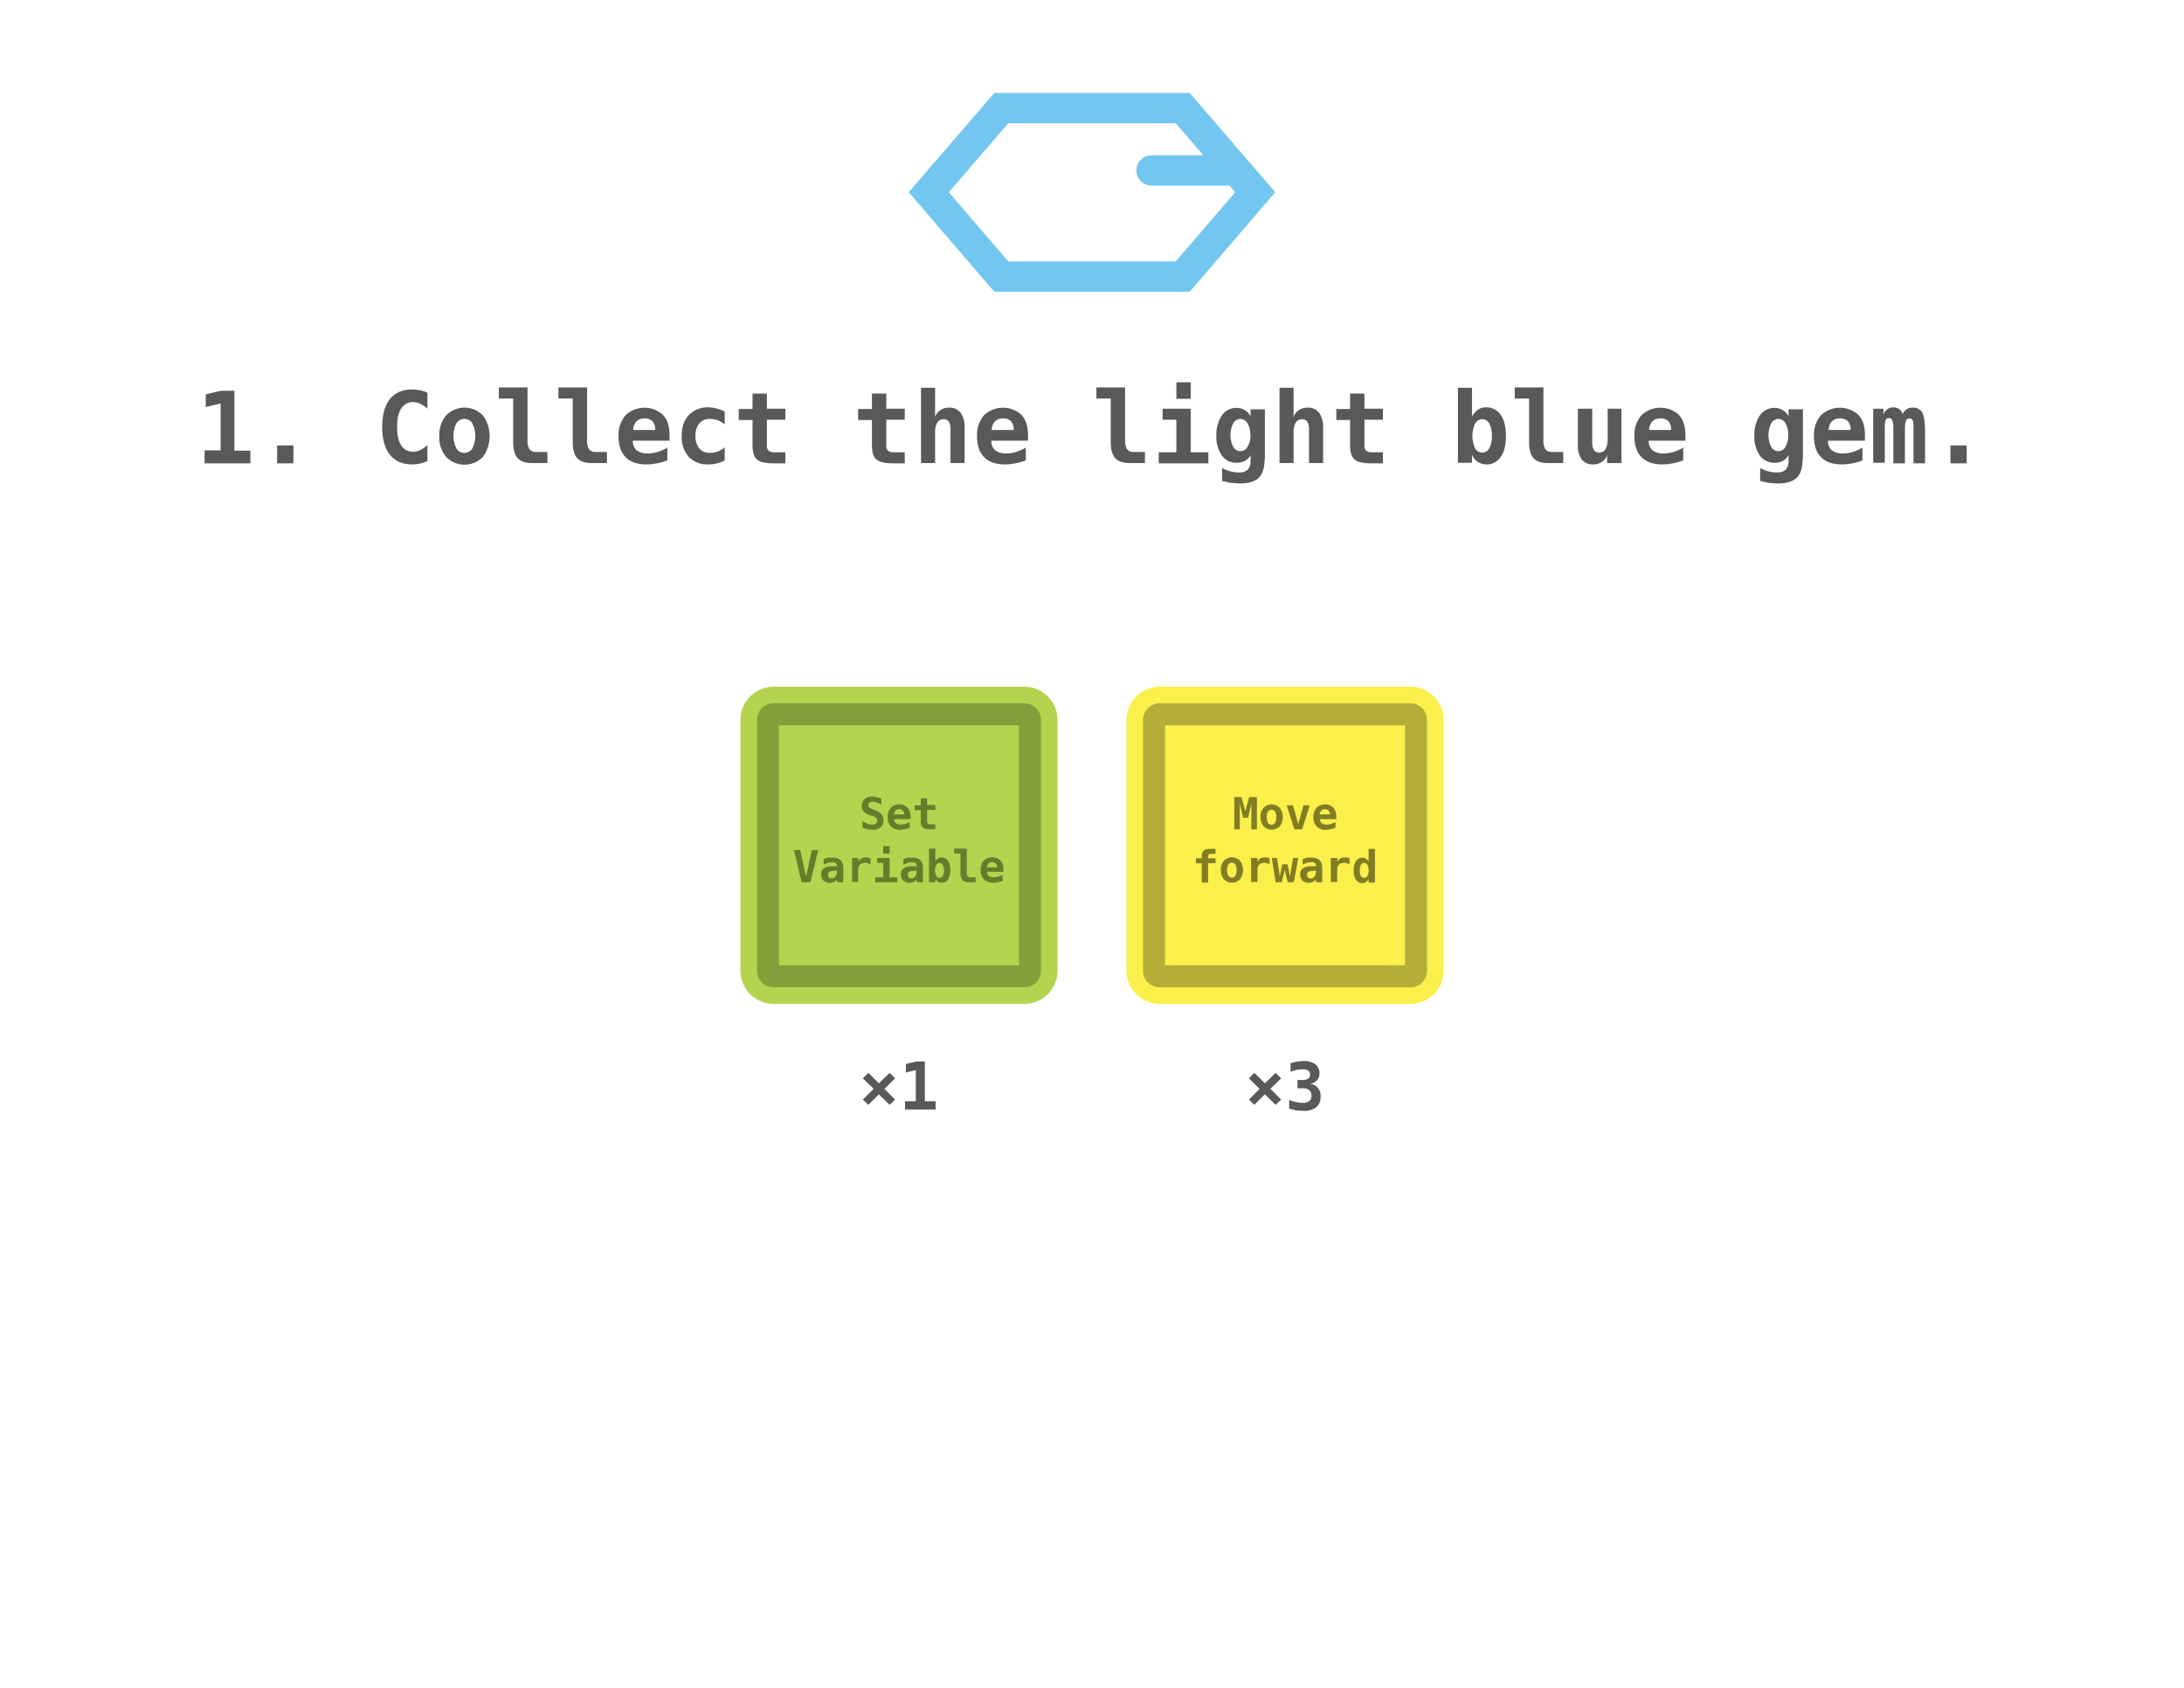
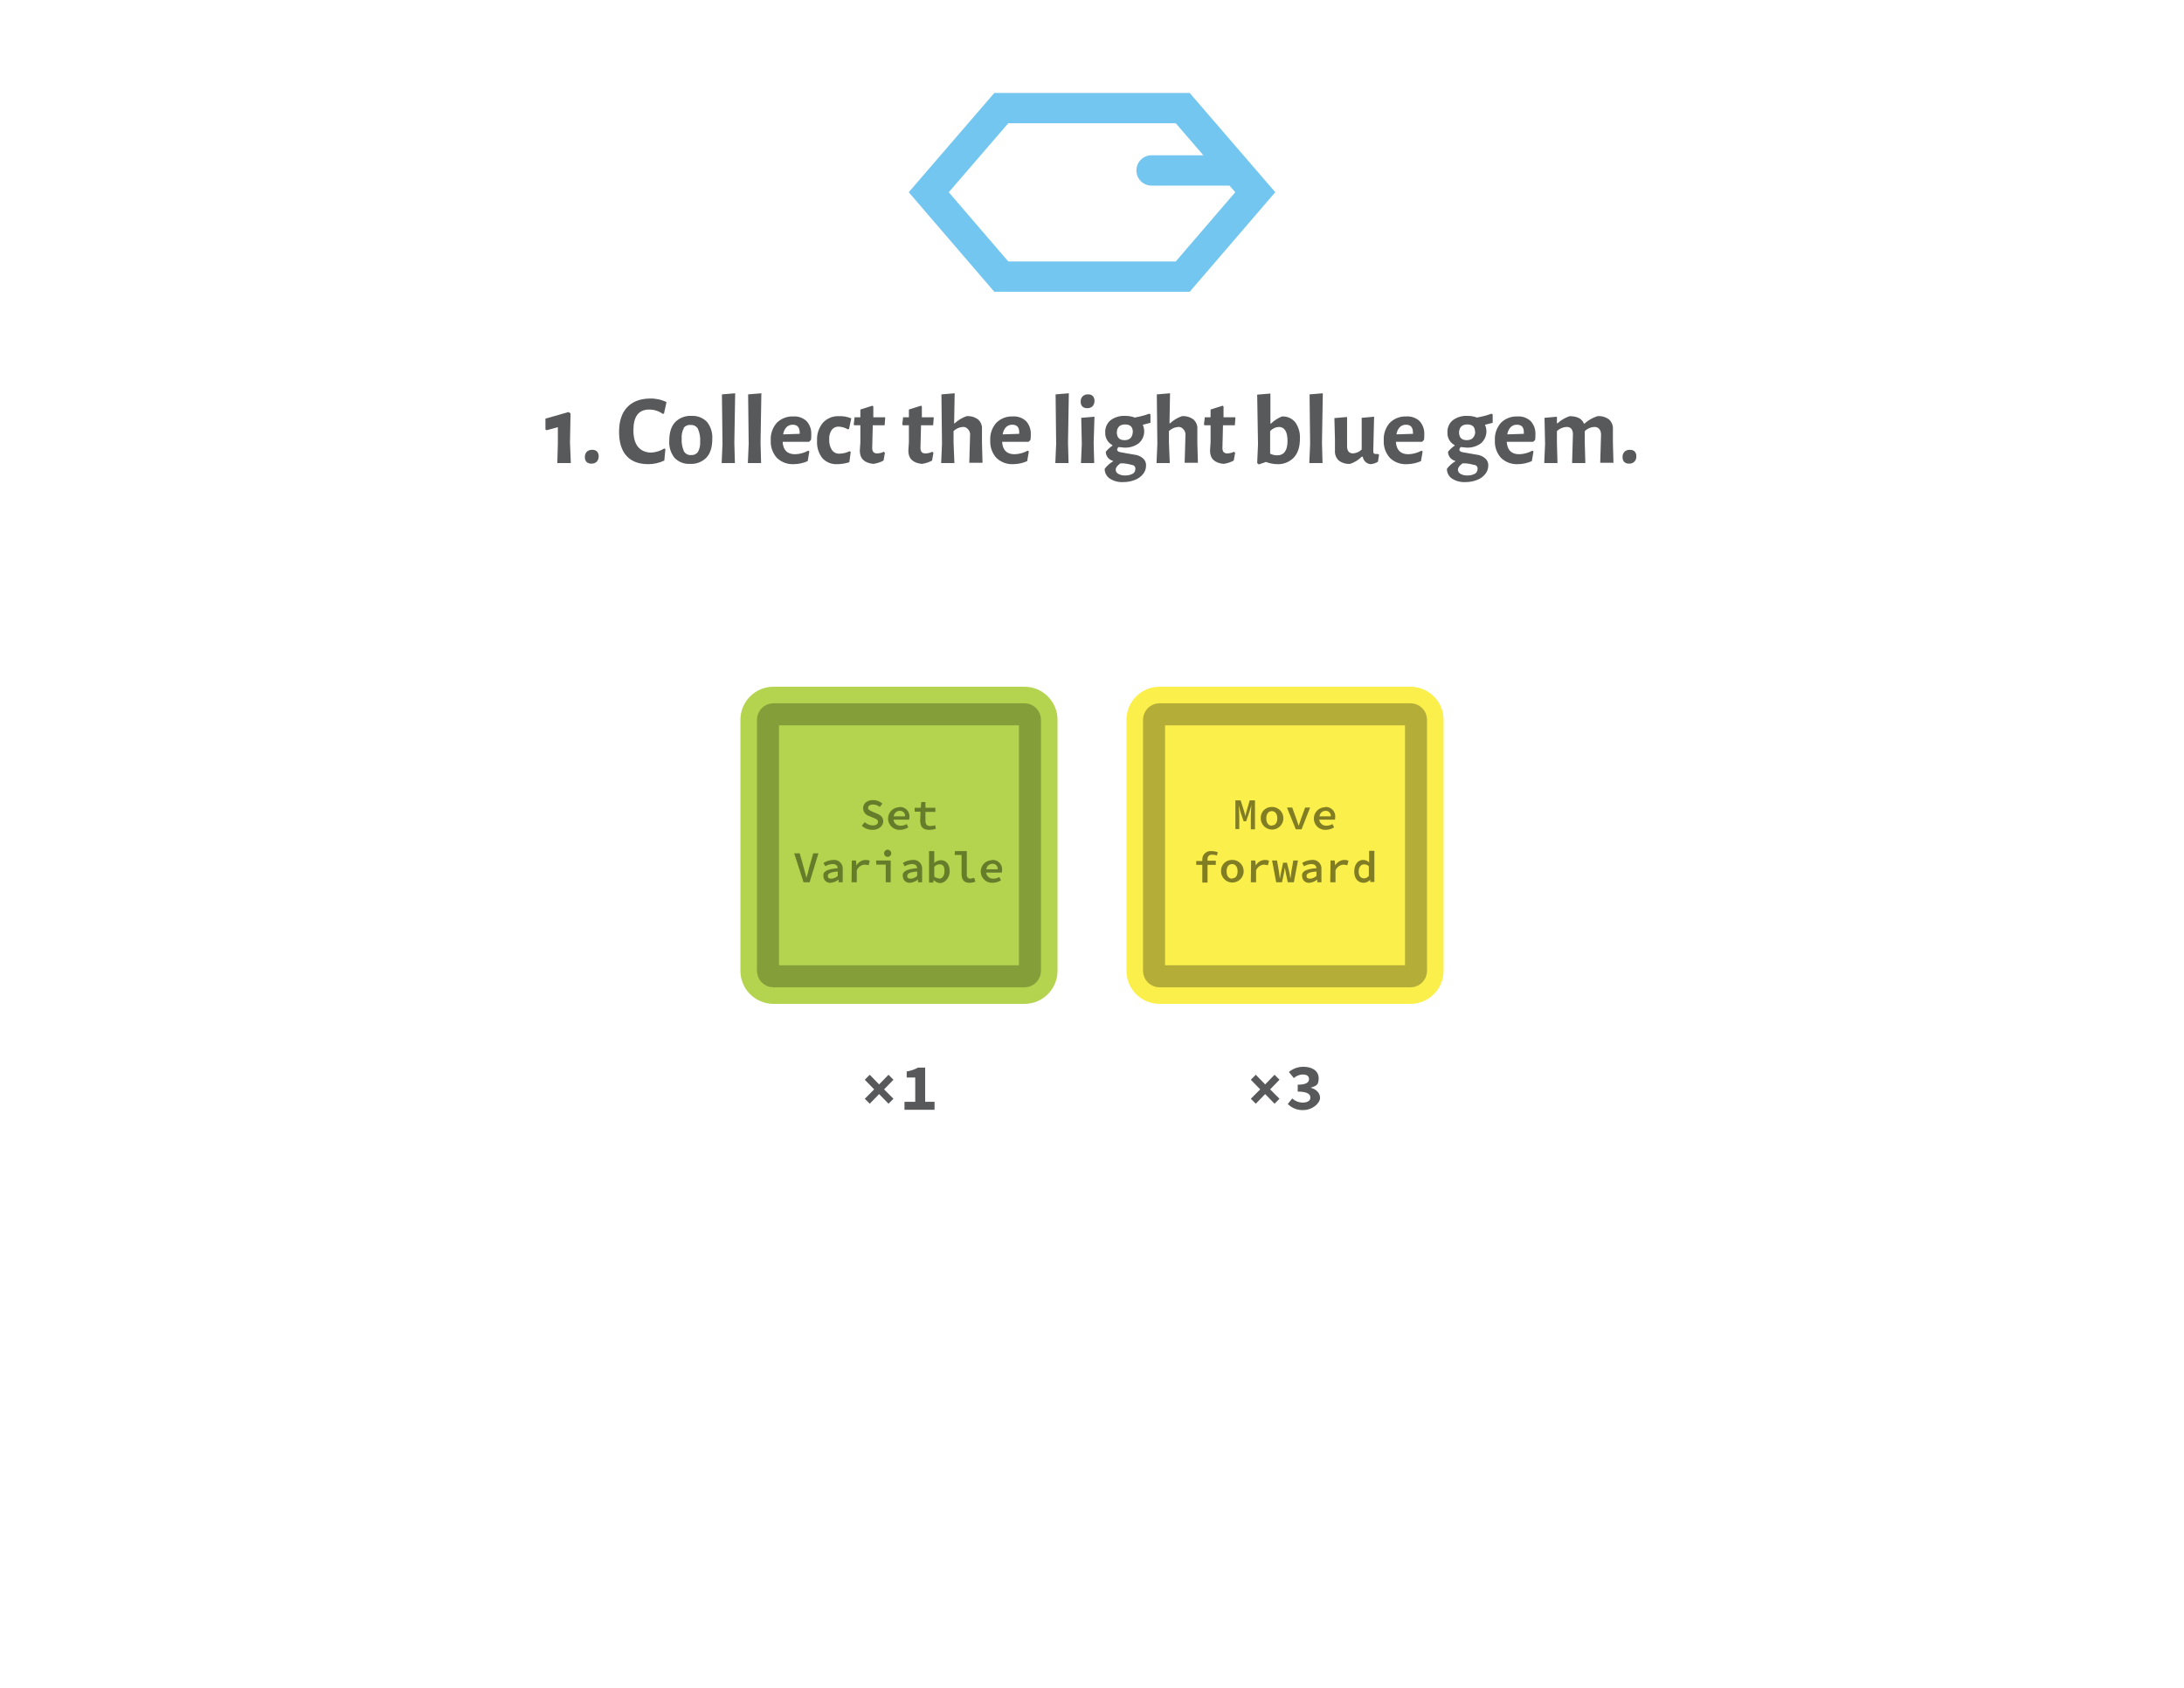
- <svg xmlns="http://www.w3.org/2000/svg" width="792" height="612" viewBox="0 0 792 612">
-   <defs>
-     <style>.a{fill:#58595b}.b,.d,.g{fill:none;stroke-miterlimit:10}.b{stroke:#72c6ef;stroke-linecap:round;stroke-width:11px}.c{fill:#b4d44f}.d{stroke:#849f3a}.d,.g{stroke-width:8px}.e{fill:#657d2b}.f{fill:#fbef4b}.g{stroke:#b4ae39}.h{fill:#807d24}</style>
-   </defs>
-   <path d="M74.2 163.3H80v-17l-5.4 1.3V143l5.4-1.3h5v21.7h5.8v4.6H74.2v-4.6zm26.3-1.8h5.9v6.5h-5.9v-6.5zm54.4 5.7a11.2 11.2 0 0 1-2.6.9 12.5 12.5 0 0 1-2.8.3q-5.3 0-8.1-3.5t-2.8-10.1q0-6.6 2.8-10.1t8.1-3.5a12.7 12.7 0 0 1 2.9.3 10.5 10.5 0 0 1 2.6.9v5.8a10.1 10.1 0 0 0-2.6-1.8 6.2 6.2 0 0 0-2.6-.6 4.8 4.8 0 0 0-4.3 2.3q-1.5 2.3-1.5 6.7t1.5 6.7a4.8 4.8 0 0 0 4.3 2.3 6.2 6.2 0 0 0 2.6-.6 10.1 10.1 0 0 0 2.6-1.8v5.8zm4.4-9.1a11 11 0 0 1 2.5-7.5 9.3 9.3 0 0 1 13.3 0 12.8 12.8 0 0 1 0 15.1 9.3 9.3 0 0 1-13.3 0 11 11 0 0 1-2.5-7.6zm9.1-6.2a3.3 3.3 0 0 0-2.9 1.6 10.2 10.2 0 0 0 0 9.1 3.4 3.4 0 0 0 5.8 0 10.2 10.2 0 0 0 0-9.1 3.3 3.3 0 0 0-2.9-1.6zm17.7 7.8v-15.2h-5.2v-4h10.4v19.1a5.7 5.7 0 0 0 .7 3.3 2.9 2.9 0 0 0 2.4 1h4.1v4h-5.6q-3.7 0-5.3-1.9t-1.5-6.3zm21.6 0v-15.2h-5.2v-4h10.4v19.1a5.7 5.7 0 0 0 .7 3.3 2.9 2.9 0 0 0 2.4 1h4.1v4h-5.6q-3.7 0-5.3-1.9t-1.5-6.3zm34.3 7.2a19.6 19.6 0 0 1-3.7 1.1 20.2 20.2 0 0 1-3.9.4q-4.9 0-7.5-2.6t-2.6-7.6a11 11 0 0 1 2.5-7.6 10 10 0 0 1 13.6-.2q2.4 2.6 2.4 7.3v2.1h-13.3a4.3 4.3 0 0 0 1.4 3.5 6.1 6.1 0 0 0 4 1.1 12.3 12.3 0 0 0 3.5-.5 16.3 16.3 0 0 0 3.6-1.6v4.7zm-4.4-11.1a4.4 4.4 0 0 0-1-3.1 4 4 0 0 0-3-1 3.8 3.8 0 0 0-2.8 1.1 4.9 4.9 0 0 0-1.2 3.1h8.1zm25.3 11.1a10.8 10.8 0 0 1-2.8 1.1 13.1 13.1 0 0 1-3.2.4 9.3 9.3 0 0 1-7.1-2.7 10.7 10.7 0 0 1-2.6-7.6q0-4.9 2.6-7.6a9.3 9.3 0 0 1 7.1-2.8 12.5 12.5 0 0 1 3 .4 13 13 0 0 1 2.9 1.1v4.7a8.4 8.4 0 0 0-2.5-1.5 7.7 7.7 0 0 0-2.8-.5 4.8 4.8 0 0 0-3.9 1.6 6.9 6.9 0 0 0-1.4 4.6 6.8 6.8 0 0 0 1.4 4.5 4.8 4.8 0 0 0 3.9 1.6 7.7 7.7 0 0 0 2.8-.5 8.2 8.2 0 0 0 2.5-1.5v4.7zm15.2-24.3v5.6h6.7v4h-6.7v9.3a2.4 2.4 0 0 0 .6 1.9 3.2 3.2 0 0 0 2.1.6h4v4h-4.3q-4.4 0-6-1.4t-1.6-5.2v-9.1h-5v-4h5v-5.6h5.2zm43.3 0v5.6h6.7v4h-6.7v9.3a2.4 2.4 0 0 0 .6 1.9 3.2 3.2 0 0 0 2.1.6h4v4h-4.3q-4.4 0-6-1.4t-1.6-5.2v-9.1h-5v-4h5v-5.6h5.2zm28.4 12.5v12.8h-5.1v-12a5.7 5.7 0 0 0-.6-3 2.2 2.2 0 0 0-2-.9 2.5 2.5 0 0 0-2.2 1.2 6.4 6.4 0 0 0-.8 3.4v11.3H334v-27.3h5.1v10.6a4.8 4.8 0 0 1 1.9-2.5 5.5 5.5 0 0 1 3.2-.9 5 5 0 0 1 4.2 1.9 9 9 0 0 1 1.4 5.4zm22.2 11.8a19.6 19.6 0 0 1-3.7 1.1 20.2 20.2 0 0 1-3.9.4q-4.9 0-7.5-2.6t-2.6-7.6a11 11 0 0 1 2.5-7.6 10 10 0 0 1 13.6-.2q2.4 2.6 2.4 7.3v2.1h-13.3a4.3 4.3 0 0 0 1.4 3.5 6.1 6.1 0 0 0 4 1.1 12.3 12.3 0 0 0 3.5-.5 16.3 16.3 0 0 0 3.6-1.6v4.7zm-4.4-11.1a4.4 4.4 0 0 0-1-3.1 4 4 0 0 0-3-1 3.8 3.8 0 0 0-2.8 1.1 4.9 4.9 0 0 0-1.2 3.1h8.1zm35.2 3.9v-15.2h-5.2v-4H408v19.1a5.7 5.7 0 0 0 .7 3.3 2.9 2.9 0 0 0 2.4 1h4.1v4h-5.6q-3.7 0-5.3-1.9t-1.5-6.3zm18.8-11.5h10.2V164h6.4v4h-18v-4h6.4v-11.8h-5v-4zm5-9.6h5.2v6h-5.2v-6zm32 27.8q0 4.7-2.1 6.8t-6.9 2.1l-3.2-.2-3.2-.7v-4.7a12.3 12.3 0 0 0 6.1 1.6 4.4 4.4 0 0 0 3.2-1 4.4 4.4 0 0 0 1-3.2V165a5 5 0 0 1-2 2.1 6.2 6.2 0 0 1-3 .7 6.4 6.4 0 0 1-5.4-2.6 11.6 11.6 0 0 1-2-7.2 12.4 12.4 0 0 1 2-7.4 6.3 6.3 0 0 1 5.3-2.7 5.7 5.7 0 0 1 3 .8 5.5 5.5 0 0 1 2.1 2.2v-2.5h5.2v18.2zm-5.2-8.7a7.9 7.9 0 0 0-1-4.2 3 3 0 0 0-2.6-1.6 3 3 0 0 0-2.6 1.6 9.6 9.6 0 0 0 0 8.5 3 3 0 0 0 2.6 1.6 3 3 0 0 0 2.6-1.6 7.9 7.9 0 0 0 1.1-4.2zm26.4-2.6v12.8h-5.1v-12a5.7 5.7 0 0 0-.6-3 2.2 2.2 0 0 0-2-.9 2.5 2.5 0 0 0-2.2 1.2 6.4 6.4 0 0 0-.8 3.4v11.3H464v-27.3h5.1v10.6a4.8 4.8 0 0 1 1.9-2.5 5.5 5.5 0 0 1 3.2-.9 5 5 0 0 1 4.2 1.9 9 9 0 0 1 1.4 5.4zm15-12.5v5.6h6.7v4h-6.7v9.3a2.4 2.4 0 0 0 .6 1.9 3.2 3.2 0 0 0 2.1.6h4v4h-4.3q-4.4 0-6-1.4t-1.6-5.2v-9.1h-5v-4h5v-5.6h5.2zm39 8.4a7.1 7.1 0 0 1 2.2-2.5 5.1 5.1 0 0 1 2.8-.8 6.2 6.2 0 0 1 5.4 2.7q1.9 2.7 1.9 7.7t-1.9 7.6a6 6 0 0 1-5.2 2.7 5.5 5.5 0 0 1-3.1-.9 6.1 6.1 0 0 1-2.1-2.6v2.9h-5.1v-27.2h5.1V151zm7.2 7.1a8.8 8.8 0 0 0-.9-4.5 2.9 2.9 0 0 0-2.6-1.6 3 3 0 0 0-2.6 1.6 10.8 10.8 0 0 0 0 8.9 3 3 0 0 0 2.6 1.6 2.9 2.9 0 0 0 2.6-1.6 8.8 8.8 0 0 0 .9-4.4zm13.5 1.6v-15.2h-5.2v-4h10.4v19.1a5.7 5.7 0 0 0 .7 3.3 2.9 2.9 0 0 0 2.4 1h4.1v4h-5.6q-3.7 0-5.3-1.9t-1.5-6.3zm17.7 1.3v-12.8h5.2v12a5.8 5.8 0 0 0 .6 3 2.2 2.2 0 0 0 2 .9 2.4 2.4 0 0 0 2.2-1.2 6.4 6.4 0 0 0 .8-3.4v-11.3h5v19.7h-5.2V165a4.8 4.8 0 0 1-1.9 2.5 5.4 5.4 0 0 1-3.2.9 5 5 0 0 1-4.2-1.9 9 9 0 0 1-1.3-5.5zm38.2 5.9a19.6 19.6 0 0 1-3.7 1.1 20.2 20.2 0 0 1-3.9.4q-4.9 0-7.5-2.6t-2.6-7.6a11 11 0 0 1 2.5-7.6 10 10 0 0 1 13.6-.2q2.4 2.6 2.4 7.3v2.1h-13.3a4.3 4.3 0 0 0 1.4 3.5 6.1 6.1 0 0 0 4 1.1 12.3 12.3 0 0 0 3.5-.5 16.3 16.3 0 0 0 3.6-1.6v4.7zm-4.4-11.1a4.4 4.4 0 0 0-1-3.1 4 4 0 0 0-3-1 3.8 3.8 0 0 0-2.8 1.1 4.9 4.9 0 0 0-1.2 3.1h8.1zm47.7 10.6q0 4.7-2.1 6.8t-6.9 2.1l-3.2-.2-3.2-.7v-4.7a12.3 12.3 0 0 0 6.1 1.6 4.4 4.4 0 0 0 3.2-1 4.4 4.4 0 0 0 1-3.2V165a5 5 0 0 1-2 2.1 6.2 6.2 0 0 1-3 .7 6.4 6.4 0 0 1-5.4-2.6 11.6 11.6 0 0 1-2-7.2 12.4 12.4 0 0 1 2-7.4 6.3 6.3 0 0 1 5.3-2.7 5.7 5.7 0 0 1 3 .8 5.5 5.5 0 0 1 2.1 2.2v-2.5h5.2v18.2zm-5.2-8.7a7.9 7.9 0 0 0-1-4.2 3 3 0 0 0-2.6-1.6 3 3 0 0 0-2.6 1.6 9.6 9.6 0 0 0 0 8.5 3 3 0 0 0 2.6 1.6 3 3 0 0 0 2.6-1.6 7.9 7.9 0 0 0 1-4.2zm27 9.2a19.6 19.6 0 0 1-3.7 1.1 20.2 20.2 0 0 1-3.9.4q-4.9 0-7.5-2.6t-2.6-7.6a11 11 0 0 1 2.5-7.6 10 10 0 0 1 13.6-.2q2.4 2.6 2.4 7.3v2.1h-13.4a4.3 4.3 0 0 0 1.4 3.5 6.1 6.1 0 0 0 4 1.1 12.3 12.3 0 0 0 3.5-.5 16.3 16.3 0 0 0 3.6-1.6v4.7zm-4.4-11.1a4.4 4.4 0 0 0-1-3.1 4 4 0 0 0-3-1 3.8 3.8 0 0 0-2.8 1.1 4.9 4.9 0 0 0-1.2 3.1h8.1zm18.8-5.6a4.3 4.3 0 0 1 1.5-1.8 3.9 3.9 0 0 1 2.2-.6 3.7 3.7 0 0 1 3.5 1.8q1 1.8 1 7.3V168h-4.2v-12.7a8.4 8.4 0 0 0-.3-2.9 1.2 1.2 0 0 0-1.2-.7 1.2 1.2 0 0 0-1.2.8 8 8 0 0 0-.4 2.9V168h-4.2v-12.7a8 8 0 0 0-.4-2.9 1.2 1.2 0 0 0-1.2-.8 1.2 1.2 0 0 0-1.2.7 8.4 8.4 0 0 0-.3 2.9v12.6h-4.2v-19.6h3.7v2a3.8 3.8 0 0 1 1.4-1.8 3.7 3.7 0 0 1 2.2-.7 3.6 3.6 0 0 1 2.2.7 2.8 2.8 0 0 1 1.1 1.8zm17.4 11.3h5.9v6.5h-5.9v-6.5z" class="a" />
-   <path d="M363.1 100.3l-26.3-30.6 26.3-30.5h65.8l26.3 30.5-26.3 30.6h-65.8zm54.5-38.5h30" class="b" />
-   <path d="M324.6 391l-3.9 3.8 3.9 3.9-2 1.9-3.9-3.8-3.8 3.8-2-1.9 3.9-3.9-3.9-3.8 2-2 3.8 3.8 3.9-3.8zm3.6 8.3h3.9V388l-3.6.9v-3.1l3.6-.9h3.3v14.4h3.9v3h-11.1v-3z" class="a" />
-   <rect width="115" height="115" x="268.5" y="249" class="c" rx="12" ry="12" />
-   <rect width="95" height="95" x="278.5" y="259" class="d" rx="2" ry="2" transform="rotate(90 326 306.5)" />
-   <path d="M315.5 295.6a5.9 5.9 0 0 1-2.4-1.4 2.9 2.9 0 0 1-.6-2 3.2 3.2 0 0 1 1-2.5 4 4 0 0 1 2.8-.9l1.7.2 1.6.5v2.3l-1.5-.8-1.5-.3a2.1 2.1 0 0 0-1.3.3 1.1 1.1 0 0 0-.4 1 1.1 1.1 0 0 0 .3.8l1.4.7 1 .4a4.5 4.5 0 0 1 2.1 1.4 3.4 3.4 0 0 1 .7 2.1 3.2 3.2 0 0 1-1 2.6 4.8 4.8 0 0 1-3.2.9l-1.7-.2-1.7-.6v-2.4a7.8 7.8 0 0 0 1.8 1 4.9 4.9 0 0 0 1.7.3 2 2 0 0 0 1.3-.4 1.3 1.3 0 0 0 .5-1.1 1.4 1.4 0 0 0-.3-.9 2.1 2.1 0 0 0-.9-.6zm14.3 4.6l-1.6.5-1.7.2a4.5 4.5 0 0 1-3.4-1.2 4.6 4.6 0 0 1-1.2-3.4 4.9 4.9 0 0 1 1.1-3.4 4.4 4.4 0 0 1 6.1-.1 4.6 4.6 0 0 1 1.1 3.2v1h-5.9a1.9 1.9 0 0 0 .6 1.5 2.7 2.7 0 0 0 1.8.5l1.6-.2 1.6-.7v2.1zm-1.9-4.9a2 2 0 0 0-.5-1.4 1.8 1.8 0 0 0-1.3-.5 1.7 1.7 0 0 0-1.3.5 2.2 2.2 0 0 0-.6 1.4h3.6zm8.3-5.9v2.5h3v1.8h-3v4.1a1.1 1.1 0 0 0 .3.8 1.4 1.4 0 0 0 .9.3h1.8v1.8h-1.9a4.1 4.1 0 0 1-2.7-.6 3.1 3.1 0 0 1-.7-2.3v-4h-2.2V292h2.2v-2.5h2.3zm-43.9 28.5l2.1-9.7h2.3l-2.8 11.7h-3.2l-2.8-11.7h2.3zm13.5-3v5h-2.3v-1a2.8 2.8 0 0 1-1.1.9 3.7 3.7 0 0 1-3.8-.5 2.9 2.9 0 0 1-.8-2.2 2.6 2.6 0 0 1 1-2.3 5.2 5.2 0 0 1 3.1-.7h1.6v-.4a1 1 0 0 0-.4-.8 2 2 0 0 0-1.2-.3l-1.6.2-1.6.7v-2l1.5-.5h1.7a4.2 4.2 0 0 1 3 .9 4.4 4.4 0 0 1 .9 3zm-3.2.9a3.5 3.5 0 0 0-1.8.3 1.2 1.2 0 0 0-.5 1.1 1.2 1.2 0 0 0 1.3 1.3 1.6 1.6 0 0 0 1.4-.7 3.2 3.2 0 0 0 .5-1.9v-.2h-.9zm13.1-2.3l-.9-.5-1.1-.2-1.3.3a1.9 1.9 0 0 0-.8.7 2 2 0 0 0-.3.7 8 8 0 0 0-.1 1.3v4H309v-8.7h2.3v1.4a2.5 2.5 0 0 1 1-1.2 3.1 3.1 0 0 1 1.6-.4h.9l.9.3v2.2zm2.4-2.4h4.5v7h2.8v1.8h-8v-1.8h2.9v-5.2h-2.2v-1.8zm2.2-4.3h2.3v2.7h-2.3v-2.7zm14.4 8.1v5h-2.3v-1a2.8 2.8 0 0 1-1.1.9 3.7 3.7 0 0 1-3.8-.5 2.9 2.9 0 0 1-.8-2.2 2.6 2.6 0 0 1 1-2.3 5.2 5.2 0 0 1 3.1-.7h1.6v-.4a1 1 0 0 0-.4-.8 2 2 0 0 0-1.2-.3l-1.6.2-1.6.7v-2l1.5-.5h1.7a4.2 4.2 0 0 1 3 .9 4.4 4.4 0 0 1 .9 3zm-3.2.9a3.5 3.5 0 0 0-1.8.3 1.2 1.2 0 0 0-.5 1.1 1.2 1.2 0 0 0 1.3 1.3 1.6 1.6 0 0 0 1.4-.7 3.2 3.2 0 0 0 .5-1.9v-.2h-.9zm7.6-3.4a3.1 3.1 0 0 1 1-1.1 2.3 2.3 0 0 1 1.3-.4 2.8 2.8 0 0 1 2.4 1.2 5.9 5.9 0 0 1 .8 3.4 5.9 5.9 0 0 1-.8 3.4 2.7 2.7 0 0 1-2.3 1.2 2.5 2.5 0 0 1-1.4-.4 2.7 2.7 0 0 1-.9-1.1v1.3h-2.3v-12.2h2.3v4.6zm3.2 3.2a3.9 3.9 0 0 0-.4-2 1.3 1.3 0 0 0-1.2-.7 1.3 1.3 0 0 0-1.2.7 4.8 4.8 0 0 0 0 4 1.3 1.3 0 0 0 1.2.7 1.3 1.3 0 0 0 1.2-.7 3.9 3.9 0 0 0 .4-2.1zm6 .6v-6.7H346v-1.8h4.6v8.5a2.5 2.5 0 0 0 .3 1.5 1.3 1.3 0 0 0 1.1.4h1.8v1.8h-2.5a2.9 2.9 0 0 1-2.3-.8 4.4 4.4 0 0 1-.7-2.9zm15.2 3.2l-1.6.5-1.7.2a4.5 4.5 0 0 1-3.4-1.2 4.6 4.6 0 0 1-1.2-3.4 4.9 4.9 0 0 1 1.1-3.4 4.4 4.4 0 0 1 6.1-.1 4.6 4.6 0 0 1 1.1 3.2v.9H358a1.9 1.9 0 0 0 .6 1.5 2.7 2.7 0 0 0 1.8.5l1.6-.2 1.6-.7v2.1zm-1.9-4.9a2 2 0 0 0-.5-1.4 1.8 1.8 0 0 0-1.3-.5 1.7 1.7 0 0 0-1.3.5 2.2 2.2 0 0 0-.6 1.4h3.6z" class="e" />
-   <path d="M464.6 391l-3.9 3.8 3.9 3.9-2 1.9-3.9-3.8-3.8 3.8-2-1.9 3.9-3.9-3.9-3.8 2-2 3.8 3.8 3.9-3.8zm7.8 3.6h-1.9v-3h1.9a3.4 3.4 0 0 0 2-.5 1.7 1.7 0 0 0 .7-1.4 1.8 1.8 0 0 0-.7-1.5 3.2 3.2 0 0 0-2-.5l-2.1.2-2.3.7v-3.1l2.4-.6 2.3-.2a6.9 6.9 0 0 1 4.3 1.2 4 4 0 0 1 1.5 3.3 3.7 3.7 0 0 1-.9 2.5 4.4 4.4 0 0 1-2.5 1.3 4.2 4.2 0 0 1 3.8 4.6 4.7 4.7 0 0 1-1.6 3.9 7.3 7.3 0 0 1-4.7 1.3l-2.6-.2-2.5-.6v-3.2a10.4 10.4 0 0 0 2.4.8 12.2 12.2 0 0 0 2.7.3 3.5 3.5 0 0 0 2.2-.7 2.1 2.1 0 0 0 .8-1.8 2.6 2.6 0 0 0-.8-2.1 3.4 3.4 0 0 0-2.4-.7z" class="a" />
-   <rect width="115" height="115" x="408.5" y="249" class="f" rx="12" ry="12" />
-   <rect width="95" height="95" x="418.5" y="259" class="g" rx="2" ry="2" transform="rotate(90 466 306.5)" />
-   <path d="M447.4 289h2.8l1.4 5.1 1.4-5.1h2.8v11.7h-2v-9.3l-1.2 5.1h-1.8l-1.2-5.1v9.3h-2V289zm9.7 7.3a4.9 4.9 0 0 1 1.1-3.4 4.1 4.1 0 0 1 5.9 0 5.7 5.7 0 0 1 0 6.7 4.1 4.1 0 0 1-5.9 0 4.9 4.9 0 0 1-1.1-3.3zm4-2.7a1.5 1.5 0 0 0-1.3.7 4.6 4.6 0 0 0 0 4 1.5 1.5 0 0 0 2.6 0 4.6 4.6 0 0 0 0-4 1.5 1.5 0 0 0-1.2-.7zm13.9-1.7l-2.8 8.8h-2.8l-2.8-8.7h2.3l1.9 6.8 1.9-6.8h2.3zm9.2 8.3l-1.6.5-1.7.2a4.5 4.5 0 0 1-3.4-1.2 4.6 4.6 0 0 1-1.2-3.4 4.9 4.9 0 0 1 1.1-3.4 4.4 4.4 0 0 1 6.1-.1 4.6 4.6 0 0 1 1.1 3.2v1h-5.9a1.9 1.9 0 0 0 .6 1.5 2.7 2.7 0 0 0 1.8.5l1.6-.2 1.6-.7v2.1zm-1.9-4.9a2 2 0 0 0-.5-1.4 1.8 1.8 0 0 0-1.3-.5 1.7 1.7 0 0 0-1.3.5 2.2 2.2 0 0 0-.6 1.4h3.6zm-44.2 15.1v.8h2.7v1.8h-2.7v7h-2.3v-7h-2.1v-1.8h2.1v-.6a2.9 2.9 0 0 1 .7-2.2 3.6 3.6 0 0 1 2.4-.6h1.9v1.8H439l-.7.2a1.1 1.1 0 0 0-.2.6zm4.6 5.1a4.9 4.9 0 0 1 1.1-3.4 4.1 4.1 0 0 1 5.9 0 5.7 5.7 0 0 1 0 6.7 4.1 4.1 0 0 1-5.9 0 4.9 4.9 0 0 1-1.1-3.3zm4-2.7a1.5 1.5 0 0 0-1.3.7 4.6 4.6 0 0 0 0 4 1.5 1.5 0 0 0 2.6 0 4.6 4.6 0 0 0 0-4 1.5 1.5 0 0 0-1.3-.7zm13.8.7l-.9-.5-1.1-.2-1.3.3a1.9 1.9 0 0 0-.8.7 2 2 0 0 0-.3.7 8 8 0 0 0-.1 1.3v4h-2.3v-8.7h2.3v1.4a2.5 2.5 0 0 1 1-1.2 3.1 3.1 0 0 1 1.6-.4h.9l.9.3v2.2zm.7-2.4h1.9l1 6.7.9-4.4h1.9l.9 4.4 1.1-6.7h1.9l-1.6 8.8H467l-1.1-4.5-1.1 4.5h-2.2zm18.3 3.8v5h-2.3v-1a2.8 2.8 0 0 1-1.1.9 3.7 3.7 0 0 1-3.8-.5 2.9 2.9 0 0 1-.8-2.2 2.6 2.6 0 0 1 1-2.3 5.2 5.2 0 0 1 3.1-.7h1.6v-.4a1 1 0 0 0-.4-.8 2 2 0 0 0-1.2-.3l-1.6.2-1.6.7v-2l1.5-.5h1.7a4.2 4.2 0 0 1 3 .9 4.4 4.4 0 0 1 .9 3zm-3.2.9a3.5 3.5 0 0 0-1.8.3 1.2 1.2 0 0 0-.5 1.1 1.2 1.2 0 0 0 1.3 1.3 1.6 1.6 0 0 0 1.4-.7 3.2 3.2 0 0 0 .5-1.9v-.2h-.9zm13.1-2.3l-.9-.5-1.1-.2-1.3.3a1.9 1.9 0 0 0-.8.7 2 2 0 0 0-.3.7 8 8 0 0 0-.1 1.3v4h-2.3v-8.7h2.4v1.4a2.5 2.5 0 0 1 1-1.2 3.1 3.1 0 0 1 1.6-.4h.9l.9.3v2.2zm6.9-1.1v-4.6h2.3V320h-2.3v-1.3a2.8 2.8 0 0 1-.9 1.1 2.4 2.4 0 0 1-1.4.4 2.7 2.7 0 0 1-2.3-1.2 5.9 5.9 0 0 1-.8-3.4 5.9 5.9 0 0 1 .8-3.4 2.8 2.8 0 0 1 2.4-1.2 2.3 2.3 0 0 1 1.3.4 3.2 3.2 0 0 1 .9 1zm-3.2 3.2a3.9 3.9 0 0 0 .4 2 1.3 1.3 0 0 0 1.2.7 1.3 1.3 0 0 0 1.2-.7 4.8 4.8 0 0 0 0-4 1.3 1.3 0 0 0-1.2-.7 1.3 1.3 0 0 0-1.2.7 3.9 3.9 0 0 0-.4 1.9z" class="h" />
+ <svg xmlns="http://www.w3.org/2000/svg" width="792" height="612" data-name="Layer 1" viewBox="0 0 792 612">
+   <path fill="#58595b" d="M206.7 160.4l.3 7.5h-4.9l.2-7v-6l-4.1 1.1-.4-.3v-3.9l8.4-2.4.7.5zm9.8 3.3a2.5 2.5 0 0 1 .6 1.8 2.7 2.7 0 0 1-.7 1.9 2.5 2.5 0 0 1-1.9.7 2.4 2.4 0 0 1-1.8-.6 2.5 2.5 0 0 1-.6-1.8 2.6 2.6 0 0 1 .7-1.9 2.6 2.6 0 0 1 1.9-.7 2.3 2.3 0 0 1 1.8.6zm25.2-17.9l-.9 4.1-.4.2a8.5 8.5 0 0 0-5-1.6q-5.7 0-5.7 7.5t5.9 8.1a9.8 9.8 0 0 0 5.3-1.5l.4.3-.4 4.1a13.6 13.6 0 0 1-5.8 1.3q-5.2 0-7.9-3t-2.7-8.7q0-5.8 2.9-8.9t8.2-3.2a13 13 0 0 1 6.1 1.3zm14.7 7.2a9 9 0 0 1 1.9 6.2q0 4.4-2.1 6.7a7.7 7.7 0 0 1-6 2.3 7.2 7.2 0 0 1-5.6-2.2 9 9 0 0 1-1.9-6.2q0-4.4 2.1-6.7a7.7 7.7 0 0 1 6-2.3 7.2 7.2 0 0 1 5.6 2.2zm-8.4 2.2a6.8 6.8 0 0 0-.8 3.7 10.2 10.2 0 0 0 .8 4.7 2.7 2.7 0 0 0 2.6 1.4 2.8 2.8 0 0 0 2.5-1.1 6.8 6.8 0 0 0 .8-3.7 10 10 0 0 0-.8-4.7 2.7 2.7 0 0 0-2.6-1.4 2.8 2.8 0 0 0-2.6 1.1zm18.5 12.7h-4.8l.3-6.9-.2-18 4.8-.4-.3 17.9zm9.5 0h-4.8l.3-6.9-.2-18 4.8-.4-.3 17.9zm7.8-7.7q.3 4.5 4.5 4.5a10.4 10.4 0 0 0 4.8-1.3l.4.3-.6 3.5a12.7 12.7 0 0 1-5 1.1 8.2 8.2 0 0 1-6.2-2.3 8.8 8.8 0 0 1-2.2-6.3 8.9 8.9 0 0 1 2.2-6.4 8 8 0 0 1 6-2.3 6.4 6.4 0 0 1 4.8 1.7 6.7 6.7 0 0 1 1.7 4.8 14 14 0 0 1-.1 2l-.7.7zm3.7-6.2a3.1 3.1 0 0 0-2.3.9 4.9 4.9 0 0 0-1.2 2.6l6-.2v-.4q0-2.9-2.5-2.9zm21.2-2.3l-.8 3.8-.4.2a7 7 0 0 0-3.3-1 3 3 0 0 0-2.6 1.2 5.5 5.5 0 0 0-.9 3.4 6.5 6.5 0 0 0 1 3.9 3.2 3.2 0 0 0 2.8 1.3 8.8 8.8 0 0 0 3.6-.9l.4.3-.5 3.7a14.6 14.6 0 0 1-4.4.7 6.8 6.8 0 0 1-5.4-2.2 9.3 9.3 0 0 1-1.9-6.3 9.4 9.4 0 0 1 2.1-6.5 7.5 7.5 0 0 1 5.9-2.4 10.3 10.3 0 0 1 4.4.8zm11.8 12.1l.4.4-.5 2.8a10.9 10.9 0 0 1-3.7 1.2q-4.9-.5-4.9-4.8l.2-3v-6.2h-2.2l-.2-.3.3-2.6h2.1v-2.8l4.4-1.4.3.3v3.9h4.3v.3l-.2 2.6h-4.3l-.2 8.1a2.5 2.5 0 0 0 .4 1.6 1.8 1.8 0 0 0 1.4.5 5.5 5.5 0 0 0 2.4-.6zm17.6 0l.4.4-.5 2.8a10.9 10.9 0 0 1-3.7 1.2q-4.9-.5-4.9-4.8l.2-3v-6.2h-2.2l-.2-.3.3-2.6h2.1v-2.8l4.4-1.4.3.3v3.9h4.3v.3l-.2 2.6H334l-.2 8.1a2.5 2.5 0 0 0 .4 1.6 1.8 1.8 0 0 0 1.4.5 5.5 5.5 0 0 0 2.5-.6zm12.8-8.3a2.1 2.1 0 0 0-1.7-.7 5.4 5.4 0 0 0-3.4 1.5v4.2l.3 7.4h-4.8l.3-6.9-.2-18 4.8-.4-.2 10.9h.2a12.2 12.2 0 0 1 4.3-2.6 6.2 6.2 0 0 1 4.2 1.2 4.3 4.3 0 0 1 1.4 3.6v4.8l.2 7.3h-4.8l.3-10.4a2.8 2.8 0 0 0-.9-1.9zm12.5 4.7q.3 4.5 4.5 4.5a10.4 10.4 0 0 0 4.8-1.3l.4.3-.6 3.5a12.7 12.7 0 0 1-5 1.1 8.2 8.2 0 0 1-6.2-2.3 8.8 8.8 0 0 1-2.2-6.3 8.9 8.9 0 0 1 2.2-6.4 8 8 0 0 1 6-2.3 6.4 6.4 0 0 1 4.8 1.7 6.7 6.7 0 0 1 1.7 4.8 14 14 0 0 1-.1 2l-.7.7zm3.7-6.2a3.1 3.1 0 0 0-2.3.9 4.9 4.9 0 0 0-1.2 2.6l6-.2v-.4q.1-2.9-2.5-2.9zm20.4 13.9h-4.8l.3-6.9-.2-18 4.8-.4-.3 17.9zm8.8-24.3a2.5 2.5 0 0 1 .6 1.8 2.7 2.7 0 0 1-.7 1.9 2.5 2.5 0 0 1-1.9.7 2.4 2.4 0 0 1-1.8-.6 2.5 2.5 0 0 1-.6-1.8 2.6 2.6 0 0 1 .7-1.9 2.6 2.6 0 0 1 1.9-.7 2.3 2.3 0 0 1 1.8.6zm.5 24.3H392l.3-6.9-.2-9.5 4.8-.4-.3 9.4zm17.7-13.9h-.1a5.7 5.7 0 0 1-1.4 6.7 8.1 8.1 0 0 1-5.3 1.6l-2.1-.2a1.5 1.5 0 0 0-.5.9q0 .6.9.9l2.7.5 3.5.6a5.8 5.8 0 0 1 2.4 1.3 3.2 3.2 0 0 1 1 2.6 4.8 4.8 0 0 1-1.1 3 6.9 6.9 0 0 1-2.9 2.1 11.3 11.3 0 0 1-4.2.8 8.2 8.2 0 0 1-5-1.3 4.2 4.2 0 0 1-1.8-3.5 10.2 10.2 0 0 1 3-2.7v-.2a3.4 3.4 0 0 1-2.6-3.3 11.5 11.5 0 0 1 2.4-2.2v-.2a4.9 4.9 0 0 1-2.6-4.6 5.4 5.4 0 0 1 1.9-4.4 8.1 8.1 0 0 1 5.3-1.6 9.2 9.2 0 0 1 3.5.6 32.9 32.9 0 0 0 5.3-1.4l.4.3v3zm-3.9 14.6a17.9 17.9 0 0 0-3.2-.6h-1.1q-1.7 1.2-1.7 2.3a1.7 1.7 0 0 0 .9 1.5 4.6 4.6 0 0 0 2.5.6 5.4 5.4 0 0 0 2.7-.6 1.8 1.8 0 0 0 1-1.6 1.3 1.3 0 0 0-1.1-1.6zm.2-12q0-2.7-2.8-2.7t-3 2.8q0 2.9 2.8 2.9t3-3zm18.2-1.1a2.1 2.1 0 0 0-1.7-.7 5.4 5.4 0 0 0-3.4 1.5v4.2l.3 7.4h-4.8l.3-6.9-.2-18 4.8-.4-.2 10.9h.2a12.2 12.2 0 0 1 4.3-2.6 6.2 6.2 0 0 1 4.2 1.2 4.3 4.3 0 0 1 1.4 3.6v4.8l.2 7.3h-4.8l.3-10.4a2.8 2.8 0 0 0-.9-1.9zm18.5 8.3l.4.4-.5 2.8a10.9 10.9 0 0 1-3.7 1.2q-4.9-.5-4.9-4.8l.2-3v-6.2h-2.2l-.2-.3.3-2.6h2.1v-2.8l4.4-1.4.3.3v3.9h4.3v.3l-.2 2.6h-4.3l-.2 8.1a2.5 2.5 0 0 0 .4 1.6 1.8 1.8 0 0 0 1.4.5 5.5 5.5 0 0 0 2.4-.6zm22.2-10.7a9.4 9.4 0 0 1 1.7 6q0 4.4-2.2 6.8a7.9 7.9 0 0 1-6.1 2.4 11.5 11.5 0 0 1-4-.8l-2.6.9-.6-.5.3-6.8-.3-18 4.8-.4v10.9h.2a12.2 12.2 0 0 1 4-2.6 5.8 5.8 0 0 1 4.8 2.1zm-2.8 6.8q0-5.1-3.2-5.1a4.7 4.7 0 0 0-3.1 1.5v8.2a5.7 5.7 0 0 0 2.5.6q3.8 0 3.8-5.2zm12.7 8h-4.8l.3-6.9-.2-18 4.8-.4-.3 17.9zm18.6-3.5a.8.8 0 0 0 .6.2h.9l.4.3-.4 2.5a5.7 5.7 0 0 1-2.6.9 3.1 3.1 0 0 1-2.9-2.7h-.4a10.5 10.5 0 0 1-4.2 2.6 6.2 6.2 0 0 1-4.1-1.2 4.5 4.5 0 0 1-1.4-3.6v-4.2l-.2-7.6 4.6-.4v10.6q0 2.6 2.2 2.6a4.9 4.9 0 0 0 3.1-1.4v-11.5l4.5-.4-.3 12.5a1.4 1.4 0 0 0 .2.8zm8-4.2q.3 4.5 4.5 4.5a10.4 10.4 0 0 0 4.8-1.3l.4.3-.6 3.5a12.7 12.7 0 0 1-5 1.1 8.2 8.2 0 0 1-6.3-2.3 8.8 8.8 0 0 1-2.2-6.3 8.9 8.9 0 0 1 2.2-6.4 8 8 0 0 1 6-2.3 6.4 6.4 0 0 1 4.8 1.7 6.7 6.7 0 0 1 1.7 4.8 14 14 0 0 1-.1 2l-.7.7zm3.7-6.2a3.1 3.1 0 0 0-2.3.9 4.9 4.9 0 0 0-1.2 2.6l6-.2v-.4q0-2.9-2.5-2.9zm28.7 0h-.1a5.7 5.7 0 0 1-1.4 6.7 8.1 8.1 0 0 1-5.3 1.6l-2.1-.2a1.5 1.5 0 0 0-.5.9q0 .6.9.9l2.7.5 3.5.6a5.8 5.8 0 0 1 2.4 1.3 3.2 3.2 0 0 1 1 2.6 4.8 4.8 0 0 1-1.1 3 6.9 6.9 0 0 1-2.9 2.1 11.3 11.3 0 0 1-4.2.8 8.2 8.2 0 0 1-5-1.3 4.2 4.2 0 0 1-1.8-3.5 10.2 10.2 0 0 1 3-2.7v-.2a3.4 3.4 0 0 1-2.6-3.3 11.5 11.5 0 0 1 2.4-2.2v-.2a4.9 4.9 0 0 1-2.6-4.6 5.4 5.4 0 0 1 1.9-4.4 8.1 8.1 0 0 1 5.3-1.6 9.2 9.2 0 0 1 3.5.6 32.8 32.8 0 0 0 5.3-1.4l.4.3v3zm-3.9 14.6a17.9 17.9 0 0 0-3.2-.6h-1.1q-1.7 1.2-1.7 2.3a1.7 1.7 0 0 0 .9 1.5 4.6 4.6 0 0 0 2.5.6 5.4 5.4 0 0 0 2.7-.6 1.8 1.8 0 0 0 1-1.6 1.3 1.3 0 0 0-1-1.6zm.2-12q0-2.7-2.8-2.7t-3 2.8q0 2.9 2.8 2.9t3.1-3zm11.5 3.6q.3 4.5 4.5 4.5a10.4 10.4 0 0 0 4.8-1.3l.4.3-.6 3.5a12.7 12.7 0 0 1-5 1.1 8.2 8.2 0 0 1-6.2-2.3 8.8 8.8 0 0 1-2.2-6.3 8.9 8.9 0 0 1 2.2-6.4 8 8 0 0 1 6-2.3 6.4 6.4 0 0 1 4.8 1.7 6.7 6.7 0 0 1 1.7 4.8 14 14 0 0 1-.1 2l-.7.7zm3.7-6.2a3.1 3.1 0 0 0-2.3.9 4.9 4.9 0 0 0-1.2 2.6l6-.2v-.4q.1-2.9-2.5-2.9zm28 .8a5.5 5.5 0 0 0-3.4 1.5v4.3l.2 7.3h-4.8l.3-10.4q0-2.7-2.3-2.7a5.6 5.6 0 0 0-3.5 1.5v4.2l.2 7.4H560l.3-6.9-.2-9.5 4.5-.4v2.4h.2a12.3 12.3 0 0 1 4.4-2.6q4.1 0 5.2 2.7h.2a12.5 12.5 0 0 1 4.7-2.7 6.1 6.1 0 0 1 4.2 1.2 4.4 4.4 0 0 1 1.4 3.6v4.8l.2 7.3h-4.8l.3-10.4q-.2-2.6-2.5-2.6zm14.7 8.9a2.5 2.5 0 0 1 .6 1.8 2.7 2.7 0 0 1-.7 1.9 2.5 2.5 0 0 1-1.9.7 2.4 2.4 0 0 1-1.8-.6 2.5 2.5 0 0 1-.6-1.8 2.6 2.6 0 0 1 .7-1.9 2.6 2.6 0 0 1 1.9-.7 2.3 2.3 0 0 1 1.8.6z" />
+   <path fill="none" stroke="#72c6ef" stroke-linecap="round" stroke-miterlimit="10" stroke-width="11" d="M363.1 100.3l-26.3-30.6 26.3-30.5h65.8l26.3 30.5-26.3 30.6h-65.8zm54.5-38.5h30" />
+   <path fill="#58595b" d="M313.6 398.4l3.4-3.4-3.4-3.5 1.8-1.8 3.4 3.5 3.4-3.5 1.8 1.8-3.4 3.5 3.4 3.4-1.8 1.8-3.4-3.5-3.4 3.5zm25.3 1.1v2.9H328v-2.9h3.9v-8.8h-3.1v-2.2a11.8 11.8 0 0 0 4.1-1.4h2.6v12.4z" />
+   <rect width="115" height="115" x="268.5" y="249" fill="#b4d44f" rx="12" ry="12" />
+   <rect width="95" height="95" x="278.5" y="259" fill="none" stroke="#849f3a" stroke-miterlimit="10" stroke-width="8" rx="2" ry="2" transform="rotate(90 326 306.5)" />
+   <path fill="#657d2b" d="M313.6 298.1a4.4 4.4 0 0 0 2.8 1.2c1.3 0 2-.5 2-1.3s-.7-1.1-1.8-1.5l-1.4-.6a3 3 0 0 1-2.2-2.9c0-1.7 1.5-2.9 3.6-2.9a4.9 4.9 0 0 1 3.4 1.3l-1 1.2a3.7 3.7 0 0 0-2.4-.9c-1.1 0-1.8.5-1.8 1.2s.8 1.1 1.8 1.5l1.4.6c1.3.5 2.3 1.3 2.3 2.8s-1.4 3.1-3.9 3.1a5.7 5.7 0 0 1-3.9-1.5zm12.6-5.5a3.4 3.4 0 0 1 3.6 3.7 5.3 5.3 0 0 1-.1.9H324a2.5 2.5 0 0 0 2.6 2.2 4.4 4.4 0 0 0 2.2-.6l.6 1.2a5.9 5.9 0 0 1-3.1.9 4.1 4.1 0 1 1-.3-8.2zm2 3.4a1.8 1.8 0 0 0-1.9-2 2.2 2.2 0 0 0-2.2 2zm5.6-1.7h-2.1v-1.4h2.2l.2-2.1h1.5v2.1h3.6v1.5h-3.6v3.2c0 1.3.5 1.9 1.8 1.9a4.8 4.8 0 0 0 1.7-.3l.3 1.3a7.8 7.8 0 0 1-2.5.4c-2.4 0-3.2-1.3-3.2-3.4zM288 309.4h2l1.5 5.3.9 3.4h.1c.4-1.2.6-2.2.9-3.4l1.5-5.3h1.9l-3.2 10.5h-2.2zm15.8 5.4c-.1-.9-.6-1.5-1.9-1.5a5.6 5.6 0 0 0-2.6.8l-.7-1.2a7.3 7.3 0 0 1 3.6-1.1 3.1 3.1 0 0 1 3.4 3.4v4.7h-1.5v-1a5.1 5.1 0 0 1-2.9 1.2 2.4 2.4 0 0 1-2.6-2.3c-.3-1.8 1.3-2.7 5.2-3zm-2.2 3.8a3.7 3.7 0 0 0 2.2-1V316c-2.8.2-3.6.8-3.6 1.6s.5 1 1.3 1zm7.3-6.6h1.5l.2 1.8a3.9 3.9 0 0 1 3.3-2 3.2 3.2 0 0 1 1.5.3l-.4 1.6-1.4-.2a3.3 3.3 0 0 0-2.9 2.1v4.3h-1.9zm8.8 0h5.3v7.9h-1.8v-6.4h-3.4zm2.9-2.6a1.3 1.3 0 0 1 2.6 0 1.3 1.3 0 0 1-2.6 0zm12 5.4c-.1-.9-.6-1.5-1.9-1.5a5.6 5.6 0 0 0-2.6.8l-.7-1.2a7.3 7.3 0 0 1 3.6-1.1 3.1 3.1 0 0 1 3.4 3.4v4.7h-1.5v-1a5.1 5.1 0 0 1-2.9 1.2 2.4 2.4 0 0 1-2.6-2.3c-.3-1.8 1.3-2.7 5.2-3zm-2.2 3.8a3.7 3.7 0 0 0 2.2-1V316c-2.8.2-3.6.8-3.6 1.6s.5 1 1.3 1zm6.5-10h1.9v4.3a3.7 3.7 0 0 1 2.4-1c2 0 3.2 1.6 3.2 4s-1.7 4.3-3.5 4.3a3.5 3.5 0 0 1-2.3-1.1l-.2.9h-1.5zm3.6 10c1.1 0 2-.9 2-2.7s-.5-2.5-1.8-2.5a2.6 2.6 0 0 0-1.9.9v3.5a2.6 2.6 0 0 0 1.7.7zm5.8-10h4.3v8.5a1.3 1.3 0 0 0 1.4 1.5l1.3-.3.4 1.4a6.1 6.1 0 0 1-2.2.4c-1.8 0-2.8-1.1-2.8-3.1v-7h-2.5zm13.5 3.2a3.4 3.4 0 0 1 3.6 3.7 5.3 5.3 0 0 1-.1.9h-5.7a2.5 2.5 0 0 0 2.6 2.2 4.4 4.4 0 0 0 2.2-.6l.6 1.2a5.9 5.9 0 0 1-3.1.9 4.1 4.1 0 1 1-.3-8.2zm2 3.4a1.8 1.8 0 0 0-1.9-2 2.2 2.2 0 0 0-2.2 2z" />
+   <path fill="#58595b" d="M453.6 398.4l3.4-3.4-3.4-3.5 1.8-1.8 3.4 3.5 3.4-3.5 1.8 1.8-3.4 3.5 3.4 3.4-1.8 1.8-3.4-3.5-3.4 3.5zm15-.1a5.8 5.8 0 0 0 3.7 1.5c1.7 0 2.9-.6 2.9-1.8s-1-2.2-4.6-2.2v-2.5c3 0 4.1-.8 4.1-2s-.9-1.7-2.3-1.7a5.1 5.1 0 0 0-3.2 1.3l-1.8-2.2a8.2 8.2 0 0 1 5.2-1.9c3.3 0 5.6 1.5 5.6 4.2s-1.1 2.7-2.9 3.4c1.9.5 3.4 1.8 3.4 3.7s-2.8 4.4-6 4.4a7.4 7.4 0 0 1-5.7-2.2z" />
+   <rect width="115" height="115" x="408.5" y="249" fill="#fbef4b" rx="12" ry="12" />
+   <rect width="95" height="95" x="418.5" y="259" fill="none" stroke="#b4ae39" stroke-miterlimit="10" stroke-width="8" rx="2" ry="2" transform="rotate(90 466 306.5)" />
+   <path fill="#807d24" d="M448 290.2h1.9l1.3 4.1.4 1.6.4-1.6 1.2-4.1h1.9v10.5h-1.5V296c0-1 .1-3 .2-4l-.8 2.6-1.1 3.2h-.9l-1.1-3.2-.7-2.6c.1 1 .2 3 .2 4v4.6H448zm13.2 2.4a4.1 4.1 0 1 1-4 4.1 3.9 3.9 0 0 1 4-4.1zm0 6.7c1.3 0 2-1 2-2.6s-.8-2.6-2-2.6-2 1-2 2.6.7 2.7 2 2.7zm5.5-6.5h1.9l1.5 4.1.8 2.4h.1l.8-2.4 1.5-4.1h1.8l-3.1 7.9h-2.1zm13.9-.2a3.4 3.4 0 0 1 3.6 3.7 5.3 5.3 0 0 1-.1.9h-5.7a2.5 2.5 0 0 0 2.6 2.2 4.4 4.4 0 0 0 2.2-.6l.6 1.2a5.9 5.9 0 0 1-3.1.9 4.1 4.1 0 1 1-.3-8.2zm2 3.4a1.8 1.8 0 0 0-1.9-2 2.2 2.2 0 0 0-2.2 2zm-41.3 14.2a4.5 4.5 0 0 0-1.7-.3 1.5 1.5 0 0 0-1.7 1.7v.5h3v1.5h-3v6.4H436v-6.4h-2.2v-1.4h2.2v-.4a3 3 0 0 1 3.3-3.2 6.5 6.5 0 0 1 2.3.4zm5.5 1.6a4.1 4.1 0 1 1-4 4.1 3.9 3.9 0 0 1 4-4.1zm0 6.7c1.3 0 2-1 2-2.6s-.8-2.6-2-2.6-2 1-2 2.6.7 2.7 2 2.7zm6.9-6.5h1.5l.2 1.8a3.9 3.9 0 0 1 3.3-2 3.2 3.2 0 0 1 1.5.3l-.4 1.6-1.4-.2a3.3 3.3 0 0 0-2.9 2.1v4.3h-1.9zm7.6 0h1.8l.7 4.1c.1.8.2 1.5.3 2.3h.1c.1-.8.2-1.5.4-2.3l.7-3.3h1.4l.8 3.3c.2.8.3 1.5.4 2.3h.1c.1-.8.2-1.5.3-2.3l.7-4.1h1.7l-1.5 7.9H467l-.7-3.3-.4-2.3h.1c-.1.6-.2 1.3-.4 2.3l-.7 3.3h-2.1zm16.1 2.8c-.1-.9-.6-1.5-1.9-1.5a5.6 5.6 0 0 0-2.6.8l-.7-1.2a7.3 7.3 0 0 1 3.6-1.1 3.1 3.1 0 0 1 3.4 3.4v4.7h-1.5v-1a5.1 5.1 0 0 1-2.9 1.2 2.4 2.4 0 0 1-2.6-2.3c-.3-1.8 1.3-2.7 5.2-3zm-2.2 3.8a3.7 3.7 0 0 0 2.2-1V316c-2.8.2-3.6.8-3.6 1.6s.5 1 1.3 1zm7.3-6.6h1.5l.2 1.8a3.9 3.9 0 0 1 3.3-2 3.2 3.2 0 0 1 1.5.3l-.4 1.6-1.4-.2a3.3 3.3 0 0 0-2.9 2.1v4.3h-1.9zm11.8-.2a3.1 3.1 0 0 1 2.2.9v-4.2h1.9v11.3h-1.5v-.8a3.5 3.5 0 0 1-2.4 1.1c-2 0-3.4-1.5-3.4-4.1s1.4-4.2 3.2-4.2zm.3 6.7a2.3 2.3 0 0 0 1.8-.9v-3.5a2.3 2.3 0 0 0-1.7-.7c-1.1 0-2 .9-2 2.6s.8 2.5 2 2.5z" />
</svg>
